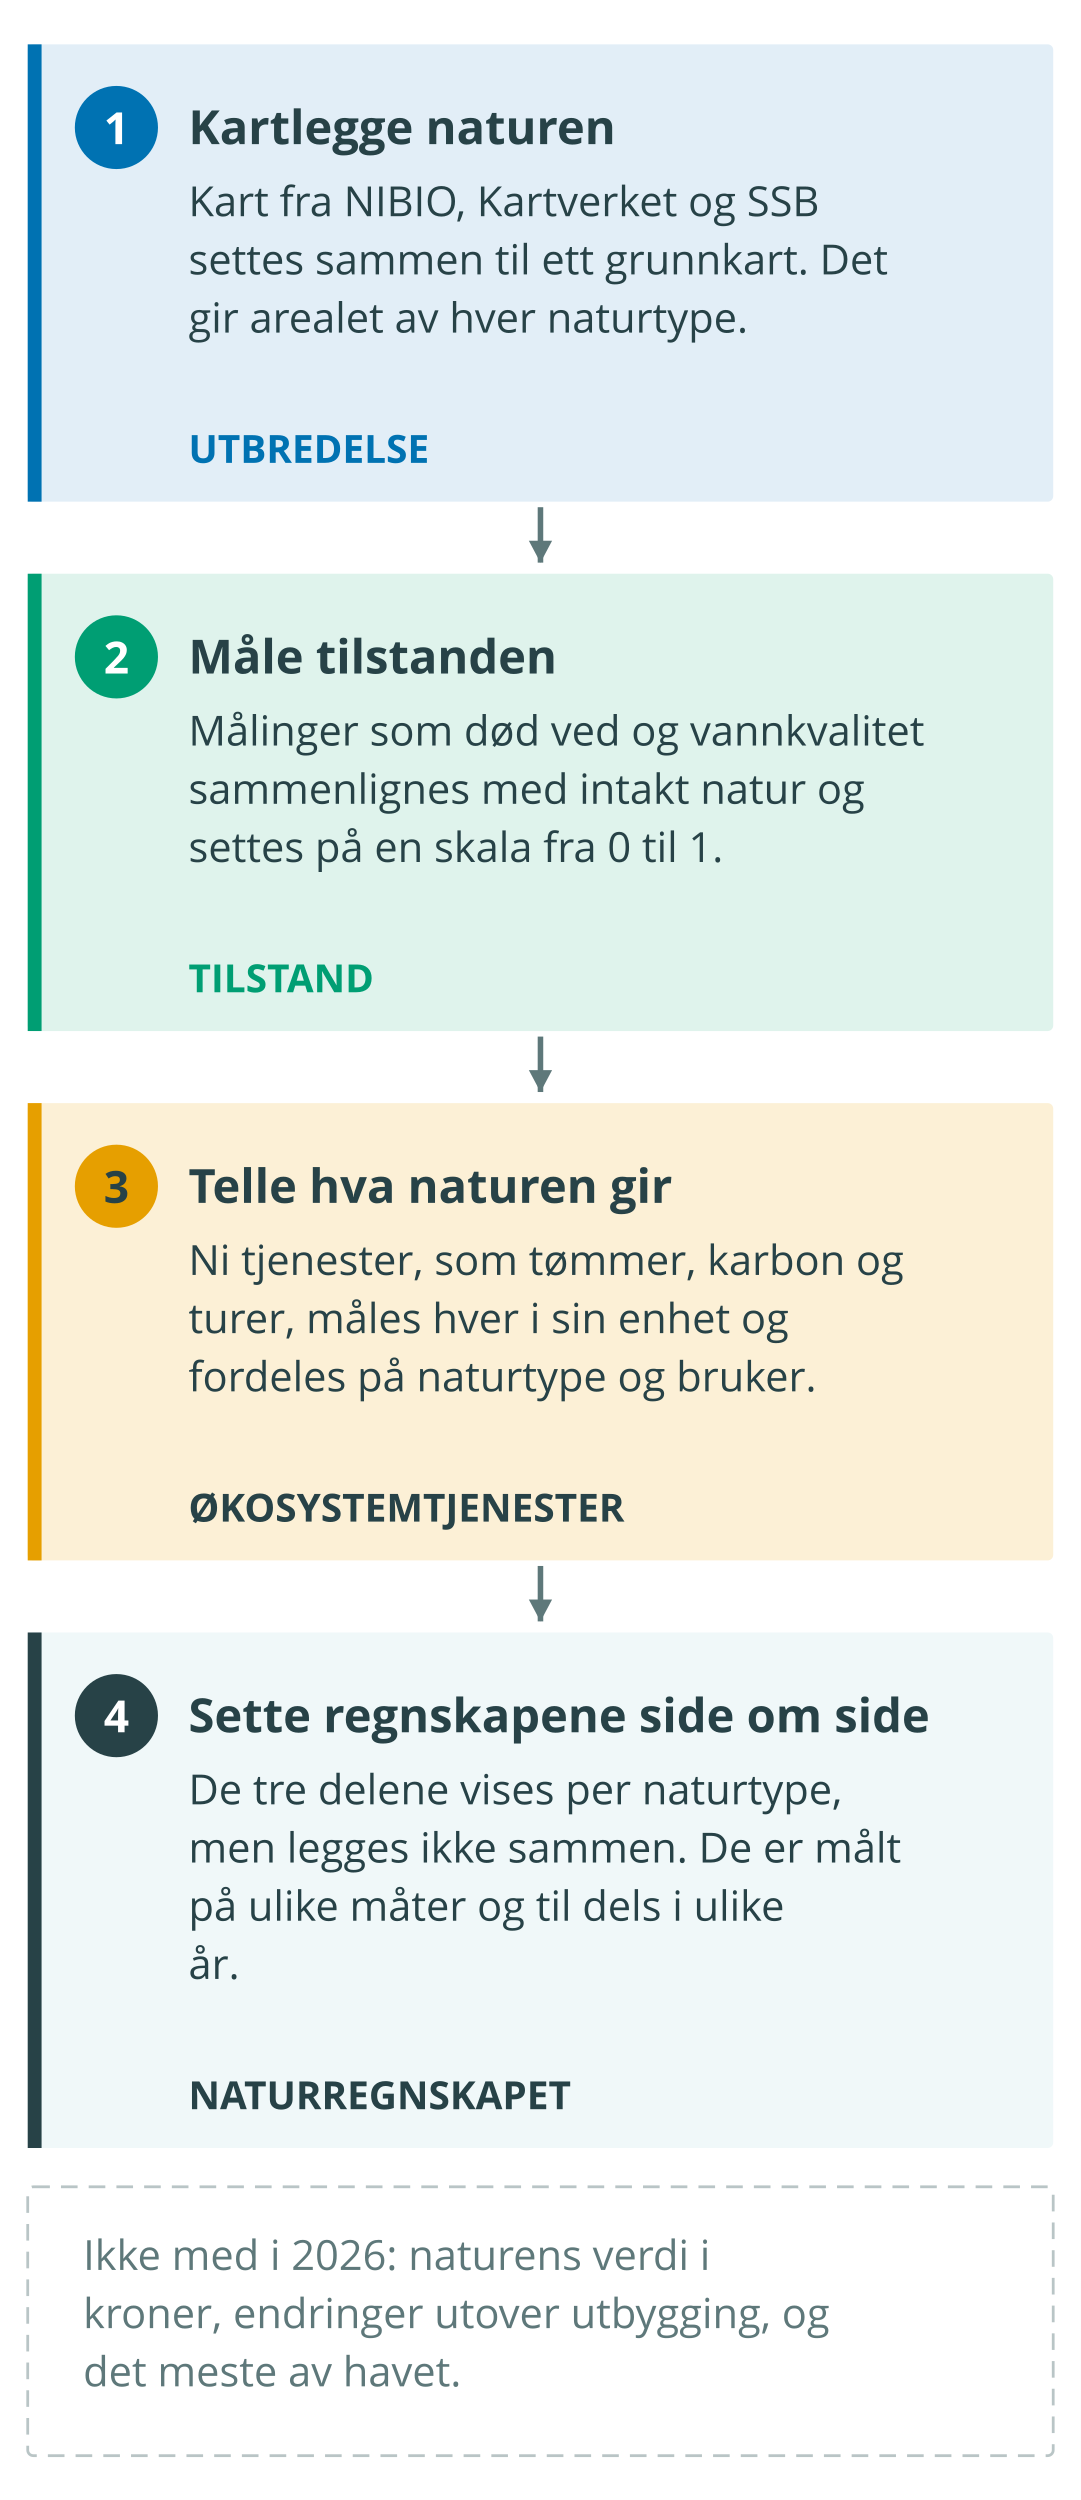
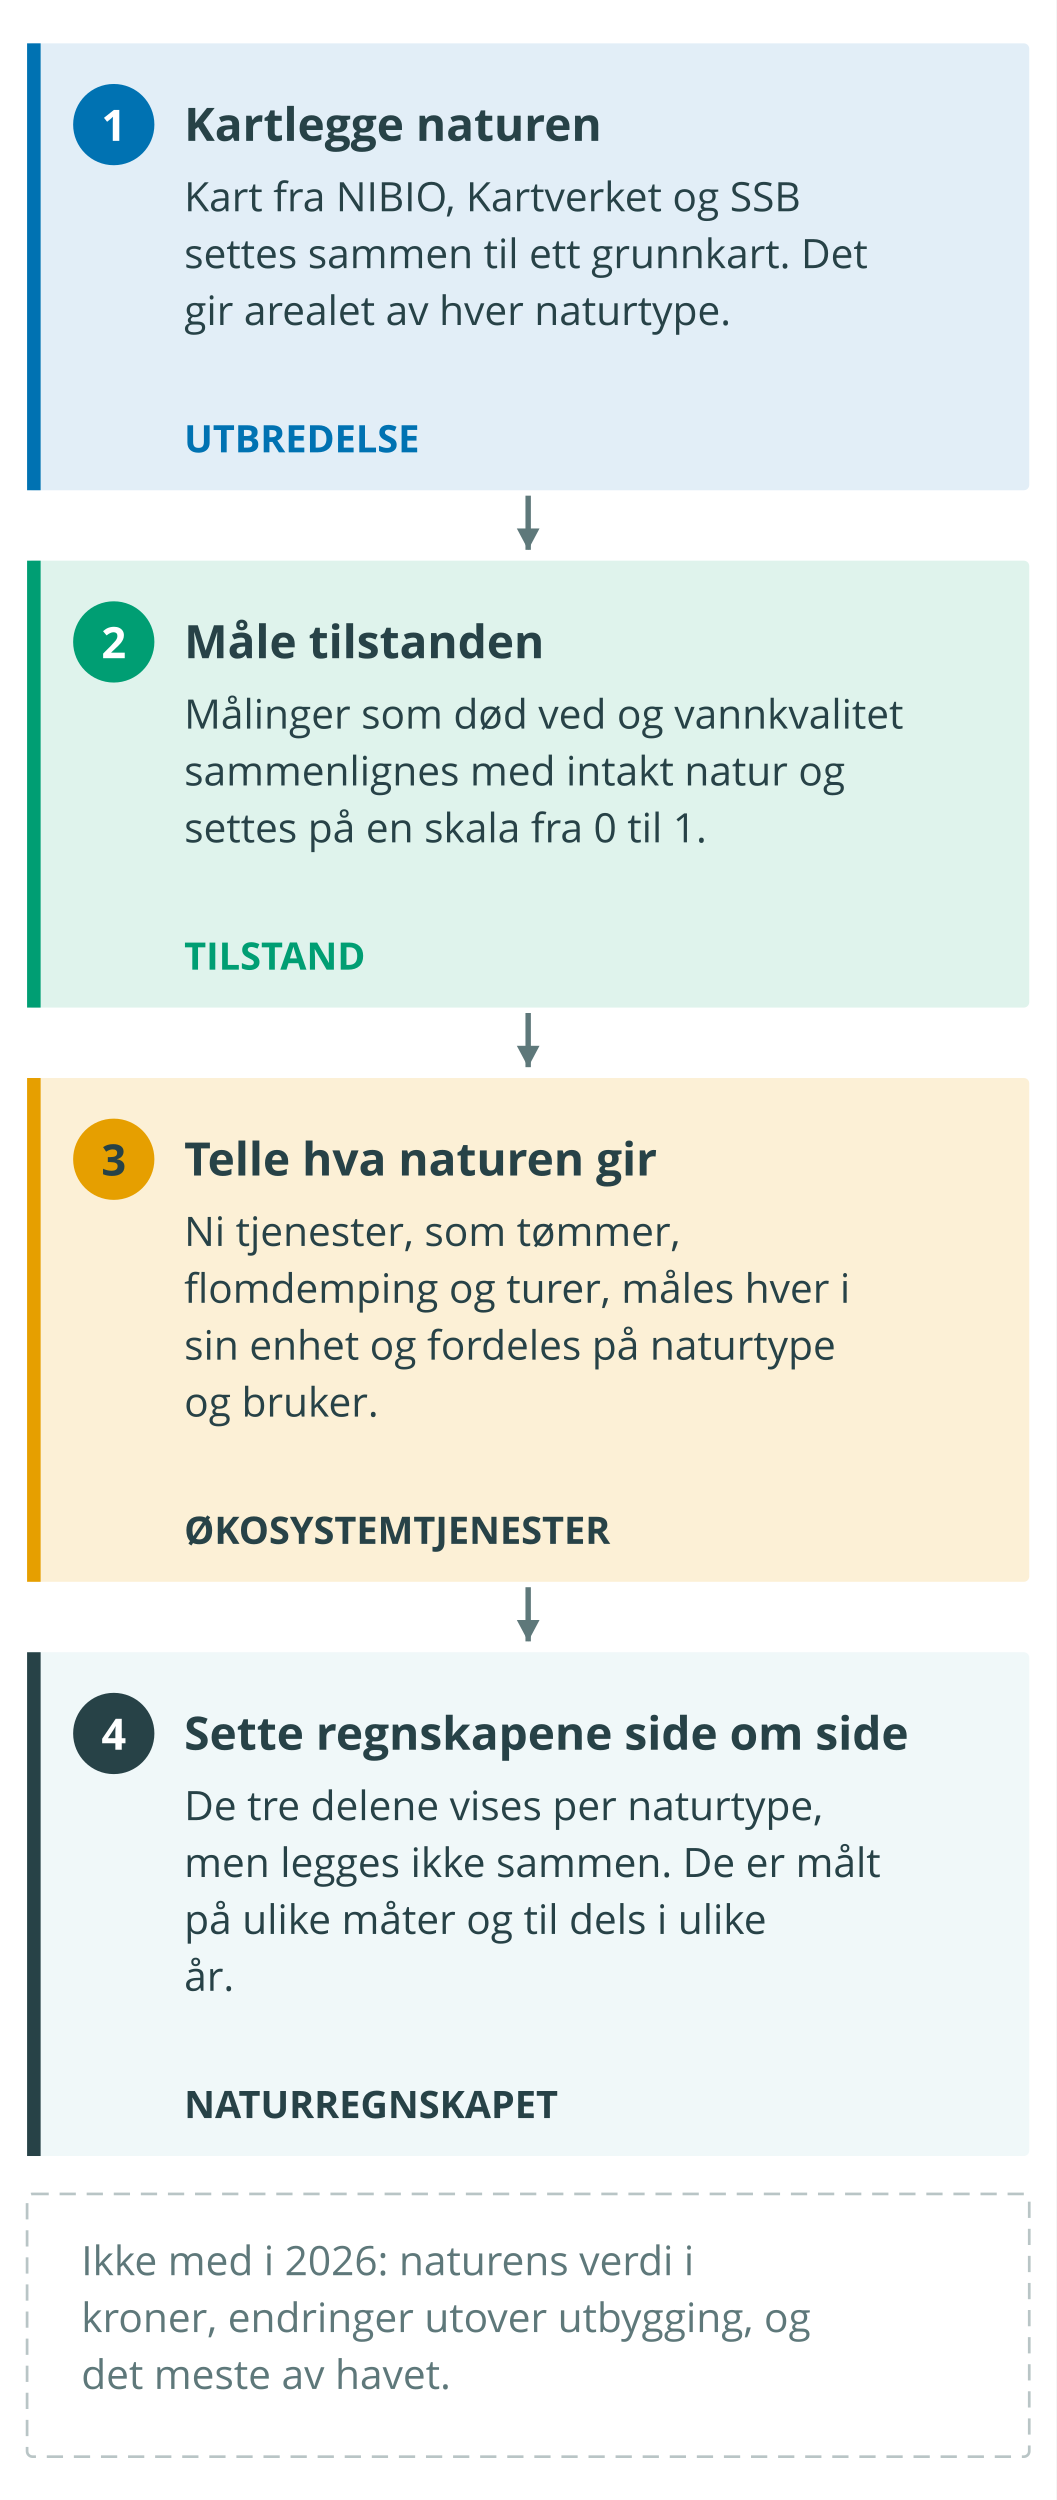
- <svg xmlns="http://www.w3.org/2000/svg" width="390" height="902" viewBox="0 0 390 902">
-   <rect x="0.0" y="0.0" width="390.0" height="902.0" rx="0" fill="#ffffff" stroke="none" stroke-width="0" />
+ <svg xmlns="http://www.w3.org/2000/svg" width="390" height="923" viewBox="0 0 390 923">
+   <rect x="0.0" y="0.0" width="390.0" height="923.0" rx="0" fill="#ffffff" stroke="none" stroke-width="0" />
  <rect x="10.0" y="16.0" width="370.0" height="165.0" rx="2" fill="#e2eef7" stroke="none" stroke-width="0" />
  <rect x="10.0" y="16.0" width="5.0" height="165.0" rx="0" fill="#0072B2" stroke="none" stroke-width="0" />
  <circle cx="42.0" cy="46.0" r="15.0" fill="#0072B2" stroke="none" stroke-width="1.5" />
  <text x="42.0" y="52.0" font-family="Open Sans, Segoe UI, Arial, sans-serif" font-size="16" font-weight="700" fill="#fff" text-anchor="middle">1</text>
  <text x="68.0" y="52.0" font-family="Open Sans, Segoe UI, Arial, sans-serif" font-size="17" font-weight="700" fill="#274247" text-anchor="start">Kartlegge naturen</text>
  <text x="68.0" y="78.0" font-family="Open Sans, Segoe UI, Arial, sans-serif" font-size="15" font-weight="400" fill="#274247" text-anchor="start">Kart fra NIBIO, Kartverket og SSB</text>
  <text x="68.0" y="99.0" font-family="Open Sans, Segoe UI, Arial, sans-serif" font-size="15" font-weight="400" fill="#274247" text-anchor="start">settes sammen til ett grunnkart. Det</text>
  <text x="68.0" y="120.0" font-family="Open Sans, Segoe UI, Arial, sans-serif" font-size="15" font-weight="400" fill="#274247" text-anchor="start">gir arealet av hver naturtype.</text>
  <text x="68.0" y="167.0" font-family="Open Sans, Segoe UI, Arial, sans-serif" font-size="14" font-weight="700" fill="#0072B2" text-anchor="start">UTBREDELSE</text>
  <polyline points="195.0,183.0 195.0,203.0" fill="none" stroke="#5e787a" stroke-width="2" />
  <polygon points="195.0,203.0 190.8,195.1 199.2,195.1" fill="#5e787a" />
  <rect x="10.0" y="207.0" width="370.0" height="165.0" rx="2" fill="#dff3ec" stroke="none" stroke-width="0" />
  <rect x="10.0" y="207.0" width="5.0" height="165.0" rx="0" fill="#009E73" stroke="none" stroke-width="0" />
  <circle cx="42.0" cy="237.0" r="15.0" fill="#009E73" stroke="none" stroke-width="1.5" />
  <text x="42.0" y="243.0" font-family="Open Sans, Segoe UI, Arial, sans-serif" font-size="16" font-weight="700" fill="#fff" text-anchor="middle">2</text>
  <text x="68.0" y="243.0" font-family="Open Sans, Segoe UI, Arial, sans-serif" font-size="17" font-weight="700" fill="#274247" text-anchor="start">Måle tilstanden</text>
  <text x="68.0" y="269.0" font-family="Open Sans, Segoe UI, Arial, sans-serif" font-size="15" font-weight="400" fill="#274247" text-anchor="start">Målinger som død ved og vannkvalitet</text>
  <text x="68.0" y="290.0" font-family="Open Sans, Segoe UI, Arial, sans-serif" font-size="15" font-weight="400" fill="#274247" text-anchor="start">sammenlignes med intakt natur og</text>
  <text x="68.0" y="311.0" font-family="Open Sans, Segoe UI, Arial, sans-serif" font-size="15" font-weight="400" fill="#274247" text-anchor="start">settes på en skala fra 0 til 1.</text>
  <text x="68.0" y="358.0" font-family="Open Sans, Segoe UI, Arial, sans-serif" font-size="14" font-weight="700" fill="#009E73" text-anchor="start">TILSTAND</text>
  <polyline points="195.0,374.0 195.0,394.0" fill="none" stroke="#5e787a" stroke-width="2" />
  <polygon points="195.0,394.0 190.8,386.1 199.2,386.1" fill="#5e787a" />
-   <rect x="10.0" y="398.0" width="370.0" height="165.0" rx="2" fill="#fcf0d6" stroke="none" stroke-width="0" />
-   <rect x="10.0" y="398.0" width="5.0" height="165.0" rx="0" fill="#E69F00" stroke="none" stroke-width="0" />
+   <rect x="10.0" y="398.0" width="370.0" height="186.0" rx="2" fill="#fcf0d6" stroke="none" stroke-width="0" />
+   <rect x="10.0" y="398.0" width="5.0" height="186.0" rx="0" fill="#E69F00" stroke="none" stroke-width="0" />
  <circle cx="42.0" cy="428.0" r="15.0" fill="#E69F00" stroke="none" stroke-width="1.5" />
  <text x="42.0" y="434.0" font-family="Open Sans, Segoe UI, Arial, sans-serif" font-size="16" font-weight="700" fill="#274247" text-anchor="middle">3</text>
  <text x="68.0" y="434.0" font-family="Open Sans, Segoe UI, Arial, sans-serif" font-size="17" font-weight="700" fill="#274247" text-anchor="start">Telle hva naturen gir</text>
-   <text x="68.0" y="460.0" font-family="Open Sans, Segoe UI, Arial, sans-serif" font-size="15" font-weight="400" fill="#274247" text-anchor="start">Ni tjenester, som tømmer, karbon og</text>
-   <text x="68.0" y="481.0" font-family="Open Sans, Segoe UI, Arial, sans-serif" font-size="15" font-weight="400" fill="#274247" text-anchor="start">turer, måles hver i sin enhet og</text>
-   <text x="68.0" y="502.0" font-family="Open Sans, Segoe UI, Arial, sans-serif" font-size="15" font-weight="400" fill="#274247" text-anchor="start">fordeles på naturtype og bruker.</text>
-   <text x="68.0" y="549.0" font-family="Open Sans, Segoe UI, Arial, sans-serif" font-size="14" font-weight="700" fill="#274247" text-anchor="start">ØKOSYSTEMTJENESTER</text>
-   <polyline points="195.0,565.0 195.0,585.0" fill="none" stroke="#5e787a" stroke-width="2" />
-   <polygon points="195.0,585.0 190.8,577.1 199.2,577.1" fill="#5e787a" />
-   <rect x="10.0" y="589.0" width="370.0" height="186.0" rx="2" fill="#f0f8f9" stroke="none" stroke-width="0" />
-   <rect x="10.0" y="589.0" width="5.0" height="186.0" rx="0" fill="#274247" stroke="none" stroke-width="0" />
-   <circle cx="42.0" cy="619.0" r="15.0" fill="#274247" stroke="none" stroke-width="1.5" />
-   <text x="42.0" y="625.0" font-family="Open Sans, Segoe UI, Arial, sans-serif" font-size="16" font-weight="700" fill="#fff" text-anchor="middle">4</text>
-   <text x="68.0" y="625.0" font-family="Open Sans, Segoe UI, Arial, sans-serif" font-size="17" font-weight="700" fill="#274247" text-anchor="start">Sette regnskapene side om side</text>
-   <text x="68.0" y="651.0" font-family="Open Sans, Segoe UI, Arial, sans-serif" font-size="15" font-weight="400" fill="#274247" text-anchor="start">De tre delene vises per naturtype,</text>
-   <text x="68.0" y="672.0" font-family="Open Sans, Segoe UI, Arial, sans-serif" font-size="15" font-weight="400" fill="#274247" text-anchor="start">men legges ikke sammen. De er målt</text>
-   <text x="68.0" y="693.0" font-family="Open Sans, Segoe UI, Arial, sans-serif" font-size="15" font-weight="400" fill="#274247" text-anchor="start">på ulike måter og til dels i ulike</text>
-   <text x="68.0" y="714.0" font-family="Open Sans, Segoe UI, Arial, sans-serif" font-size="15" font-weight="400" fill="#274247" text-anchor="start">år.</text>
-   <text x="68.0" y="761.0" font-family="Open Sans, Segoe UI, Arial, sans-serif" font-size="14" font-weight="700" fill="#274247" text-anchor="start">NATURREGNSKAPET</text>
-   <rect x="10.0" y="789.0" width="370.0" height="97.0" rx="2" fill="#ffffff" stroke="#b9c5c6" stroke-width="1" stroke-dasharray="6 4" />
-   <text x="30.0" y="819.0" font-family="Open Sans, Segoe UI, Arial, sans-serif" font-size="15" font-weight="400" fill="#5e787a" text-anchor="start">Ikke med i 2026: naturens verdi i</text>
-   <text x="30.0" y="840.0" font-family="Open Sans, Segoe UI, Arial, sans-serif" font-size="15" font-weight="400" fill="#5e787a" text-anchor="start">kroner, endringer utover utbygging, og</text>
-   <text x="30.0" y="861.0" font-family="Open Sans, Segoe UI, Arial, sans-serif" font-size="15" font-weight="400" fill="#5e787a" text-anchor="start">det meste av havet.</text>
+   <text x="68.0" y="460.0" font-family="Open Sans, Segoe UI, Arial, sans-serif" font-size="15" font-weight="400" fill="#274247" text-anchor="start">Ni tjenester, som tømmer,</text>
+   <text x="68.0" y="481.0" font-family="Open Sans, Segoe UI, Arial, sans-serif" font-size="15" font-weight="400" fill="#274247" text-anchor="start">flomdemping og turer, måles hver i</text>
+   <text x="68.0" y="502.0" font-family="Open Sans, Segoe UI, Arial, sans-serif" font-size="15" font-weight="400" fill="#274247" text-anchor="start">sin enhet og fordeles på naturtype</text>
+   <text x="68.0" y="523.0" font-family="Open Sans, Segoe UI, Arial, sans-serif" font-size="15" font-weight="400" fill="#274247" text-anchor="start">og bruker.</text>
+   <text x="68.0" y="570.0" font-family="Open Sans, Segoe UI, Arial, sans-serif" font-size="14" font-weight="700" fill="#274247" text-anchor="start">ØKOSYSTEMTJENESTER</text>
+   <polyline points="195.0,586.0 195.0,606.0" fill="none" stroke="#5e787a" stroke-width="2" />
+   <polygon points="195.0,606.0 190.8,598.1 199.2,598.1" fill="#5e787a" />
+   <rect x="10.0" y="610.0" width="370.0" height="186.0" rx="2" fill="#f0f8f9" stroke="none" stroke-width="0" />
+   <rect x="10.0" y="610.0" width="5.0" height="186.0" rx="0" fill="#274247" stroke="none" stroke-width="0" />
+   <circle cx="42.0" cy="640.0" r="15.0" fill="#274247" stroke="none" stroke-width="1.5" />
+   <text x="42.0" y="646.0" font-family="Open Sans, Segoe UI, Arial, sans-serif" font-size="16" font-weight="700" fill="#fff" text-anchor="middle">4</text>
+   <text x="68.0" y="646.0" font-family="Open Sans, Segoe UI, Arial, sans-serif" font-size="17" font-weight="700" fill="#274247" text-anchor="start">Sette regnskapene side om side</text>
+   <text x="68.0" y="672.0" font-family="Open Sans, Segoe UI, Arial, sans-serif" font-size="15" font-weight="400" fill="#274247" text-anchor="start">De tre delene vises per naturtype,</text>
+   <text x="68.0" y="693.0" font-family="Open Sans, Segoe UI, Arial, sans-serif" font-size="15" font-weight="400" fill="#274247" text-anchor="start">men legges ikke sammen. De er målt</text>
+   <text x="68.0" y="714.0" font-family="Open Sans, Segoe UI, Arial, sans-serif" font-size="15" font-weight="400" fill="#274247" text-anchor="start">på ulike måter og til dels i ulike</text>
+   <text x="68.0" y="735.0" font-family="Open Sans, Segoe UI, Arial, sans-serif" font-size="15" font-weight="400" fill="#274247" text-anchor="start">år.</text>
+   <text x="68.0" y="782.0" font-family="Open Sans, Segoe UI, Arial, sans-serif" font-size="14" font-weight="700" fill="#274247" text-anchor="start">NATURREGNSKAPET</text>
+   <rect x="10.0" y="810.0" width="370.0" height="97.0" rx="2" fill="#ffffff" stroke="#b9c5c6" stroke-width="1" stroke-dasharray="6 4" />
+   <text x="30.0" y="840.0" font-family="Open Sans, Segoe UI, Arial, sans-serif" font-size="15" font-weight="400" fill="#5e787a" text-anchor="start">Ikke med i 2026: naturens verdi i</text>
+   <text x="30.0" y="861.0" font-family="Open Sans, Segoe UI, Arial, sans-serif" font-size="15" font-weight="400" fill="#5e787a" text-anchor="start">kroner, endringer utover utbygging, og</text>
+   <text x="30.0" y="882.0" font-family="Open Sans, Segoe UI, Arial, sans-serif" font-size="15" font-weight="400" fill="#5e787a" text-anchor="start">det meste av havet.</text>
</svg>
